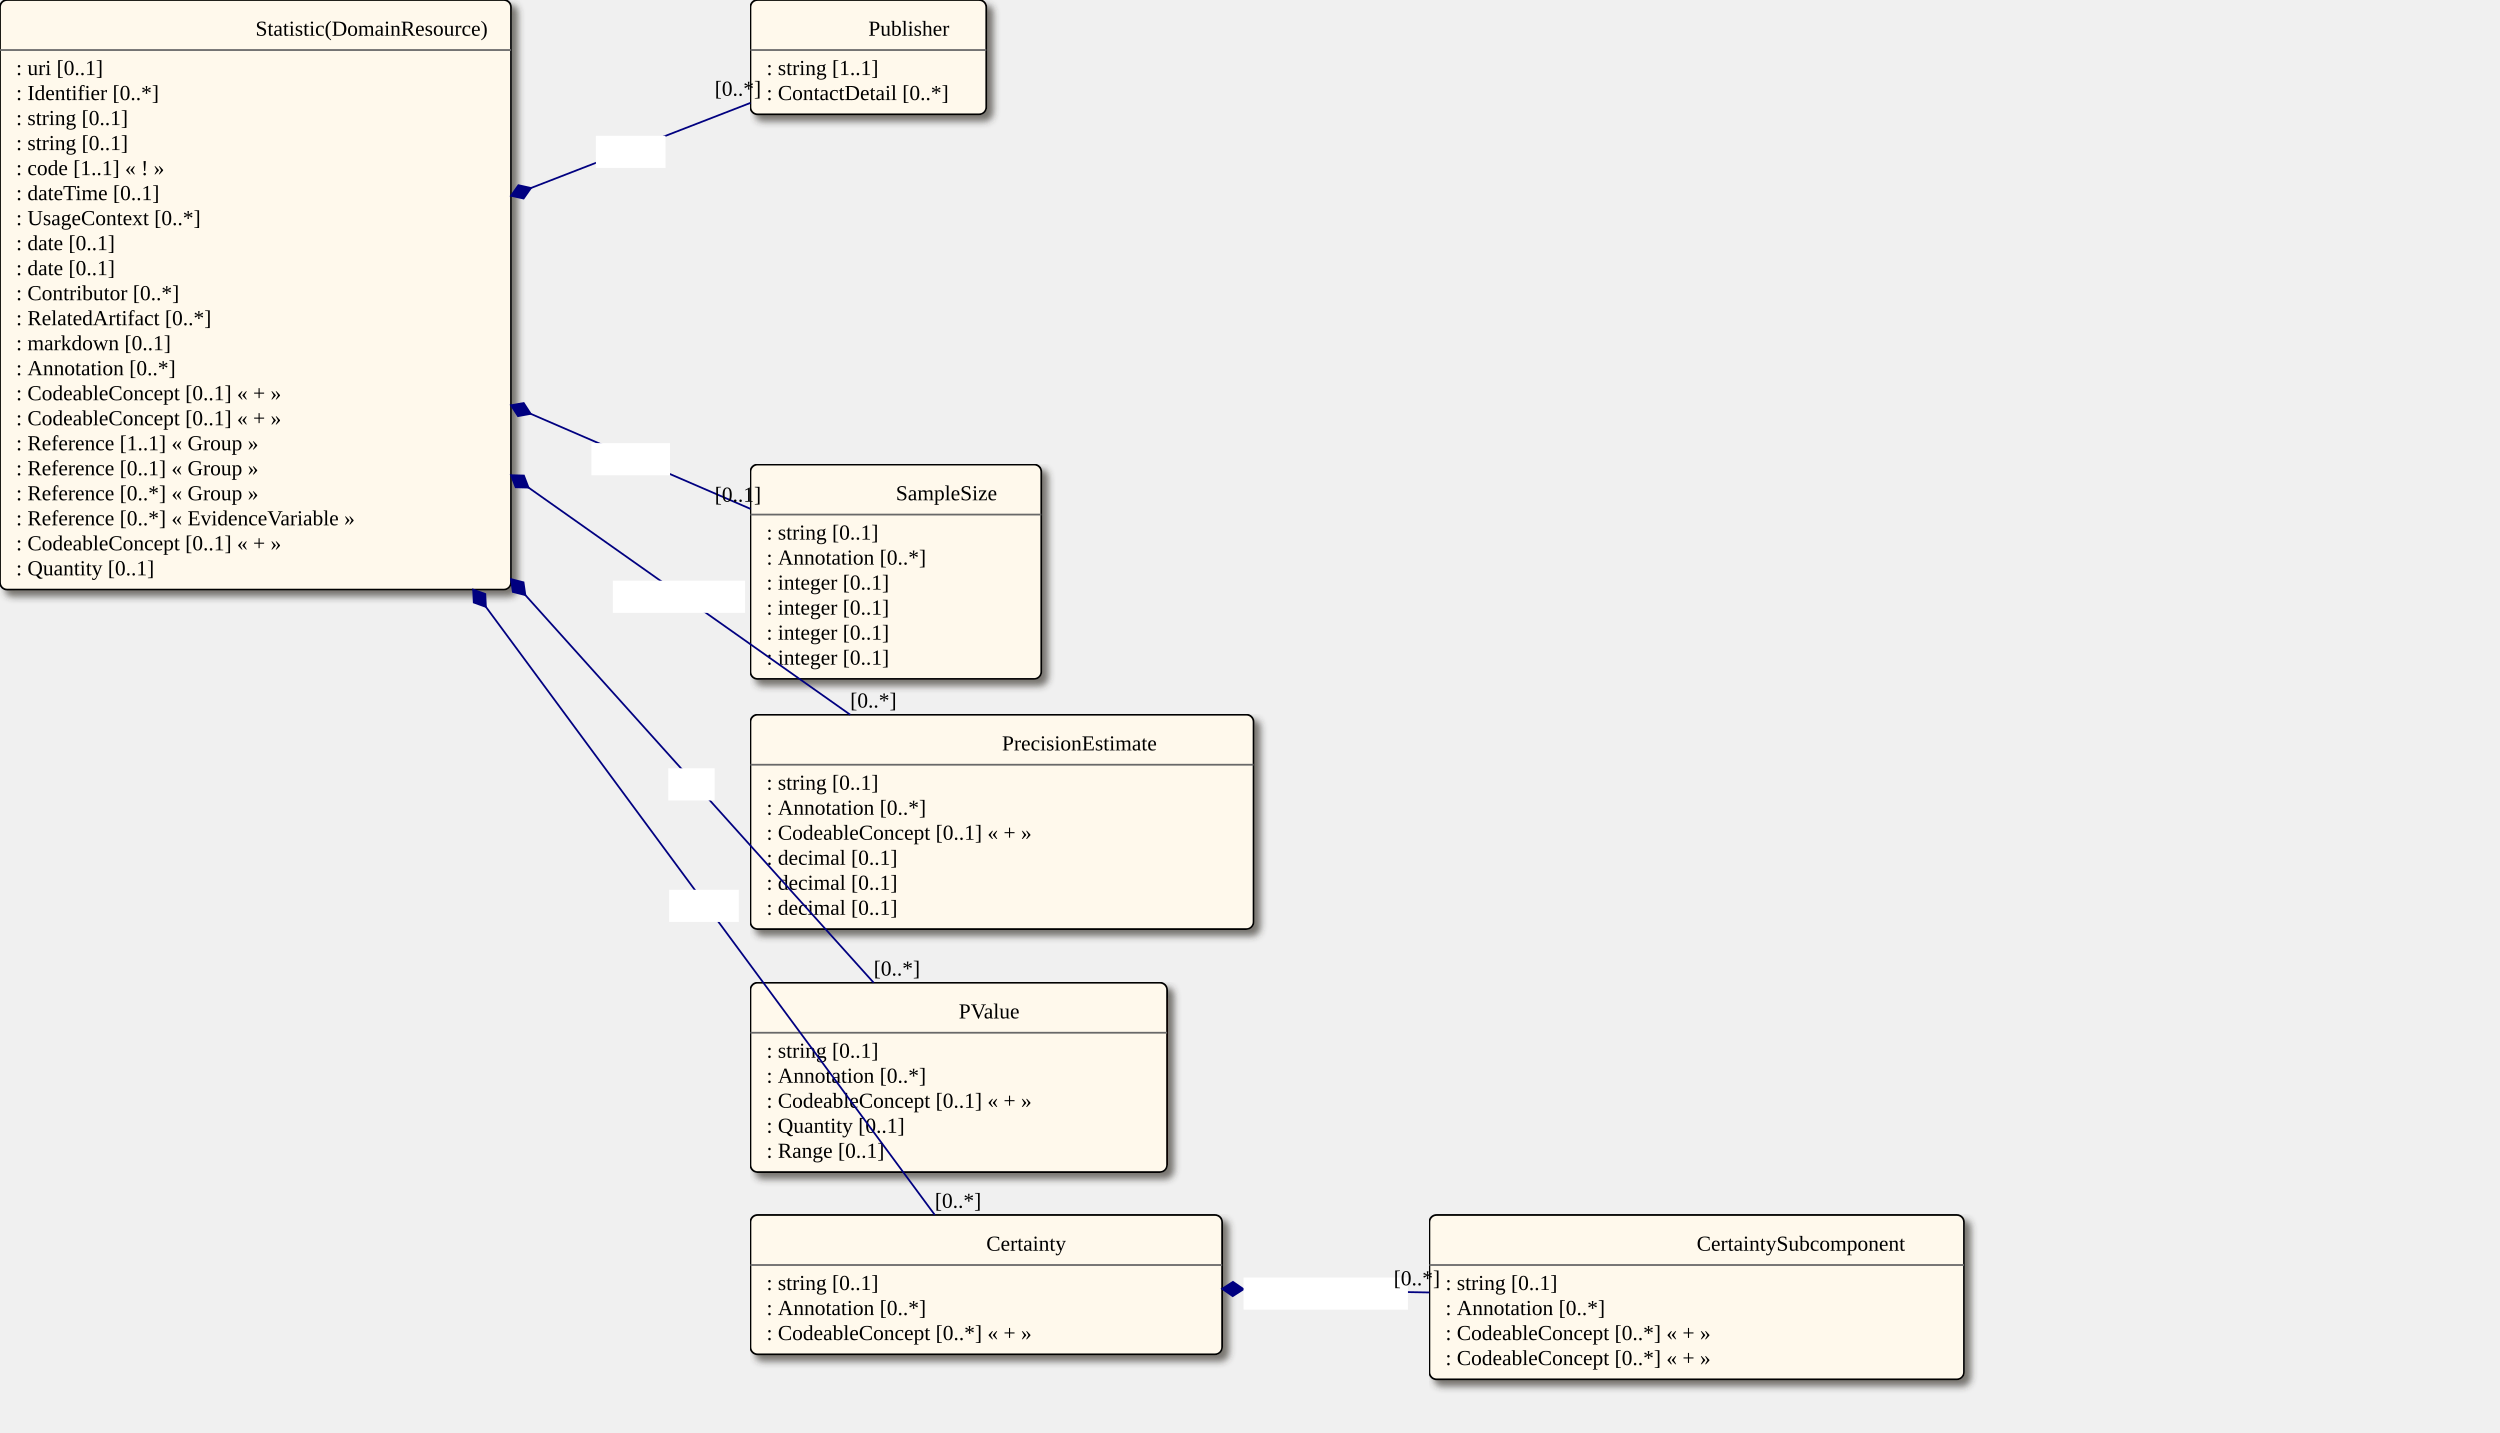
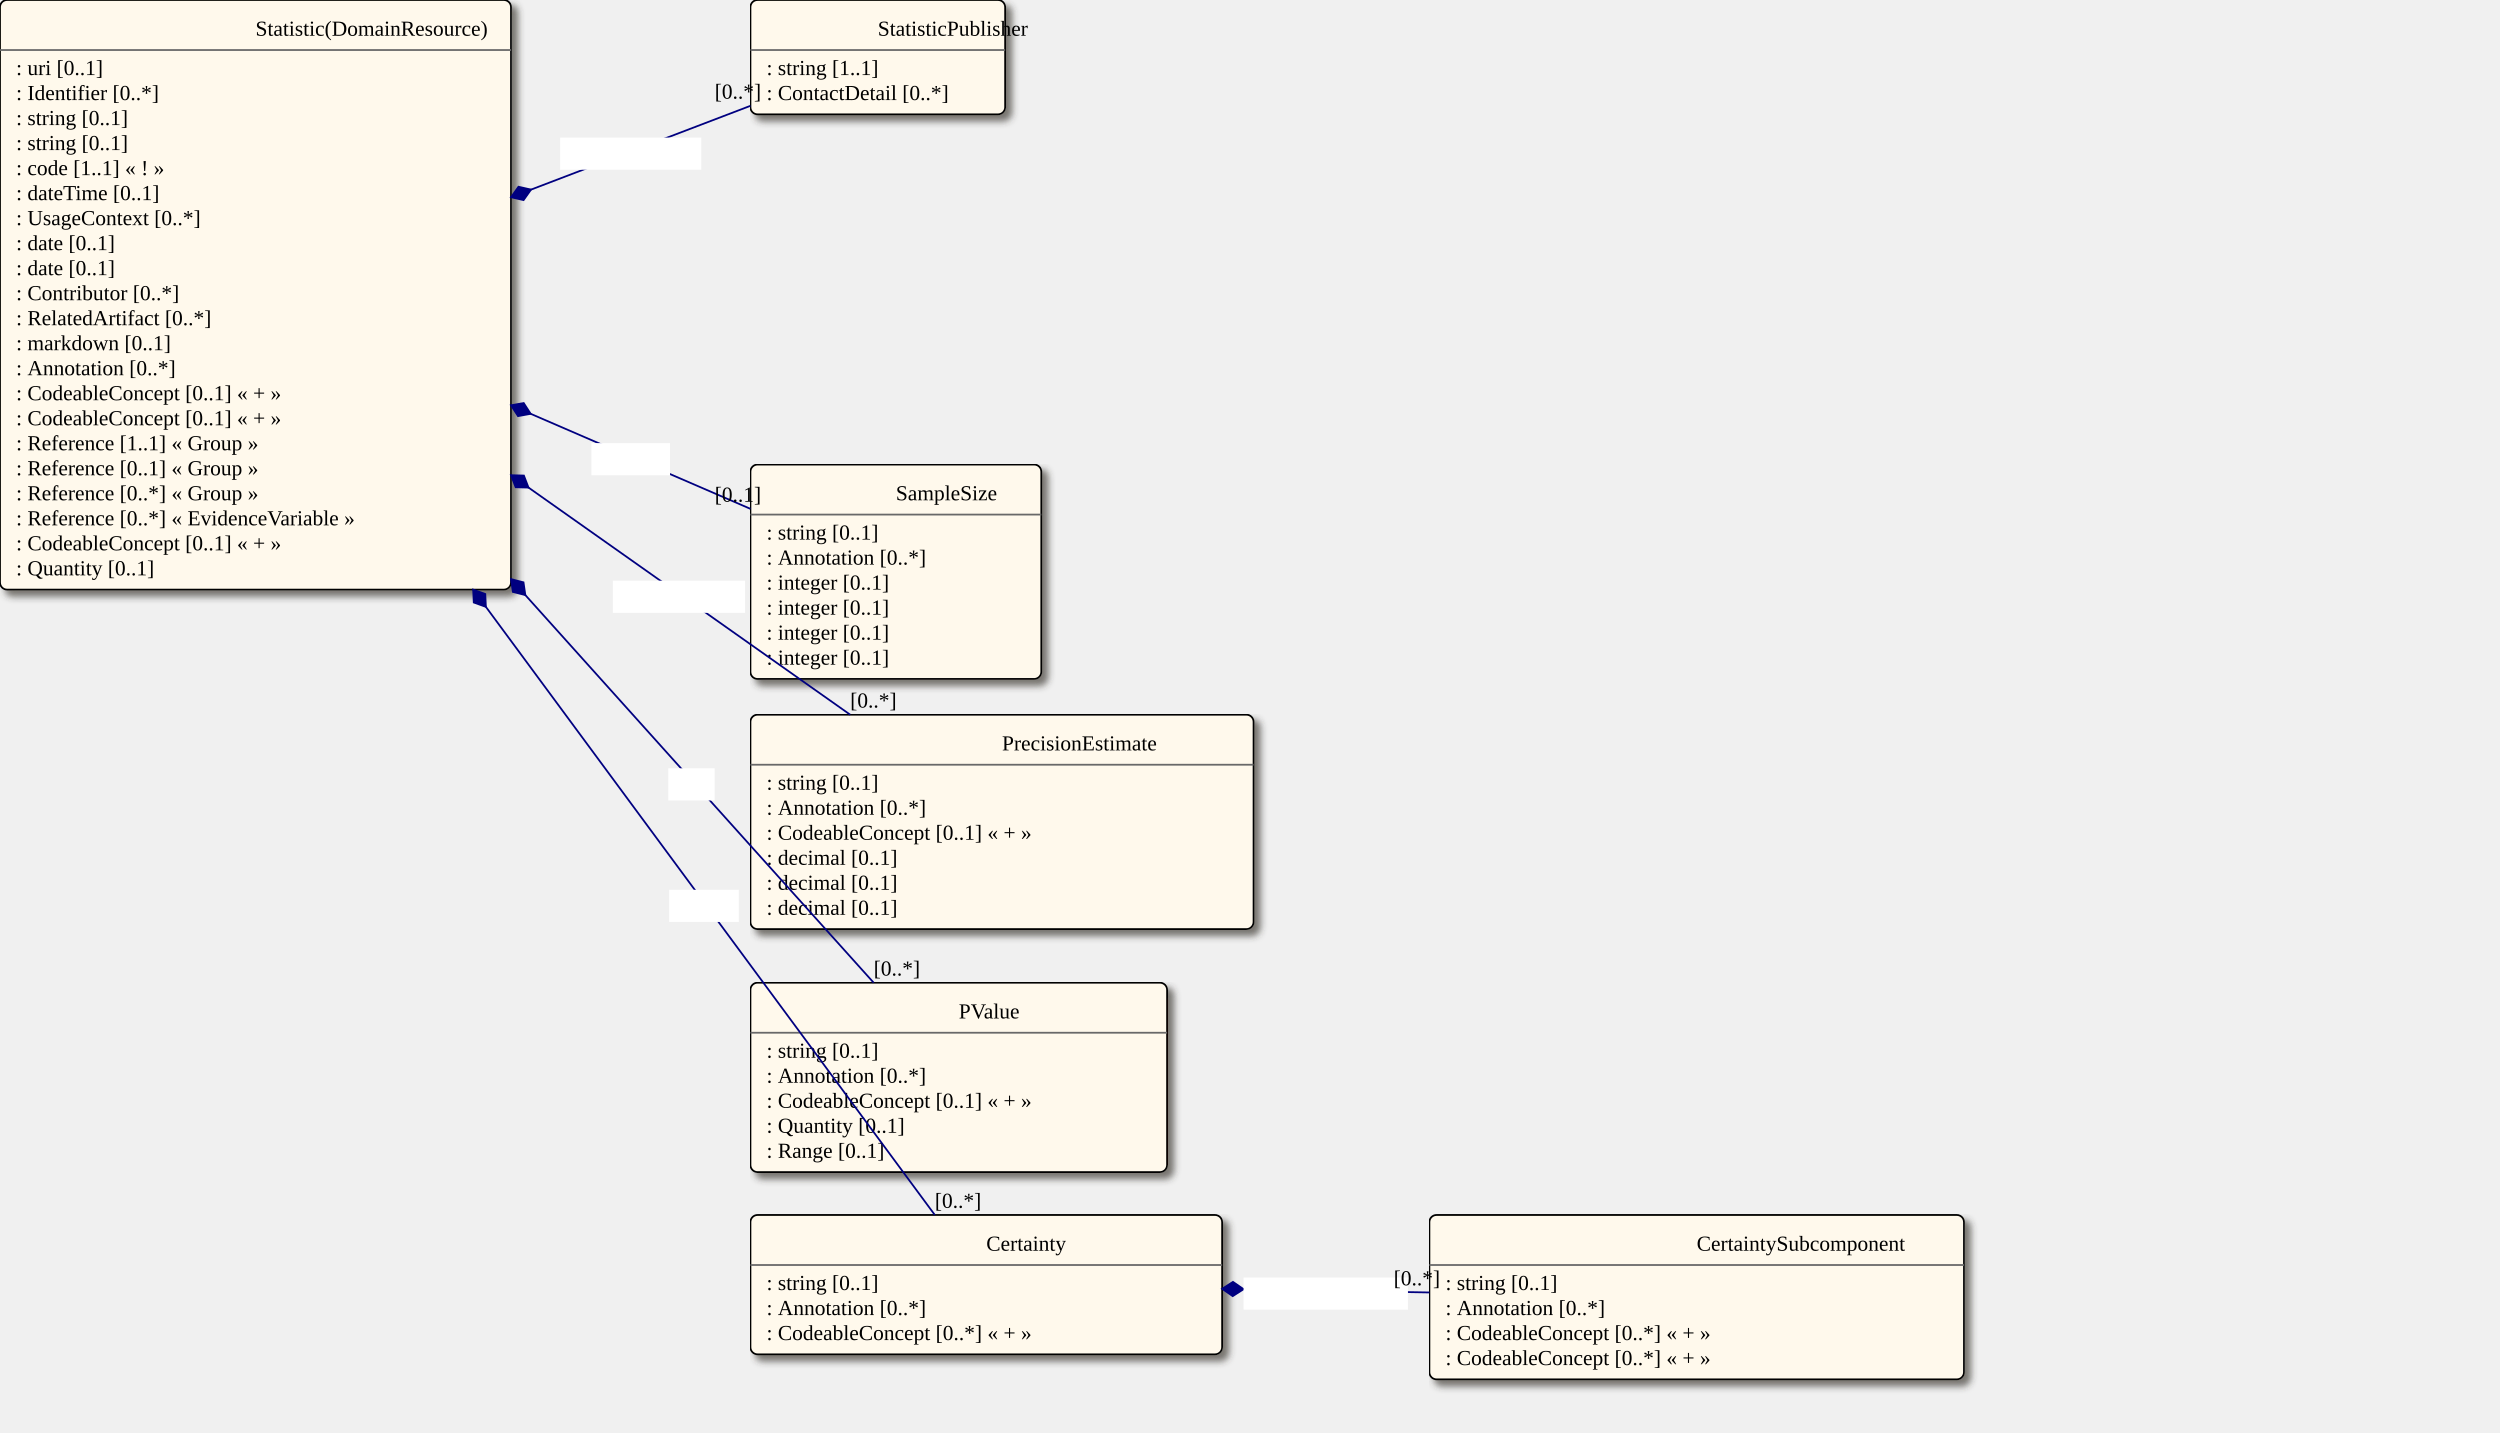
<svg xmlns="http://www.w3.org/2000/svg" xmlns:xlink="http://www.w3.org/1999/xlink" id="n164" version="1.1" width="1399.2" height="802.0">
  <defs>
    <filter id="shadow1" x="0" y="0" width="200%" height="200%">
      <feOffset result="offOut" in="SourceGraphic" dx="3" dy="3" />
      <feColorMatrix result="matrixOut" in="offOut" type="matrix" values="0.2 0 0 0 0 0 0.2 0 0 0 0 0 0.2 0 0 0 0 0 1 0" />
      <feGaussianBlur result="blurOut" in="matrixOut" stdDeviation="2" />
      <feBlend in="SourceGraphic" in2="blurOut" mode="normal" />
    </filter>
  </defs>
  <g id="n165">
    <rect id="Statistic" x="0.0" y="0.0" rx="4" ry="4" width="286.0" height="330.0" filter="url(#shadow1)" style="fill:#fff9ec;stroke:black;stroke-width:1" />
    <line id="n166" x1="0.0" y1="28.0" x2="286.0" y2="28.0" style="stroke:dimgrey;stroke-width:1" />
    <text id="n167" x="143.0" y="20.0" fill="black" class="diagram-class-title  diagram-class-resource">Statistic<tspan class="diagram-class-title-link"> (<a id="n168" xlink:href="domainresource.html" class="diagram-class-reference">DomainResource</a>)</tspan>
    </text>
    <text id="n169" x="6.0" y="42.0" fill="black" class="diagram-class-detail">
      <a id="n170" xlink:href="statistic-definitions.html#Statistic.url" /> : <a id="n171" xlink:href="datatypes.html#uri">uri</a> [0..1]</text>
    <text id="n175" x="6.0" y="56.0" fill="black" class="diagram-class-detail">
      <a id="n176" xlink:href="statistic-definitions.html#Statistic.identifier" /> : <a id="n177" xlink:href="datatypes.html#Identifier">Identifier</a> [0..*]</text>
    <text id="n181" x="6.0" y="70.0" fill="black" class="diagram-class-detail">
      <a id="n182" xlink:href="statistic-definitions.html#Statistic.version" /> : <a id="n183" xlink:href="datatypes.html#string">string</a> [0..1]</text>
    <text id="n187" x="6.0" y="84.0" fill="black" class="diagram-class-detail">
      <a id="n188" xlink:href="statistic-definitions.html#Statistic.title" /> : <a id="n189" xlink:href="datatypes.html#string">string</a> [0..1]</text>
    <text id="n193" x="6.0" y="98.0" fill="black" class="diagram-class-detail">
      <a id="n194" xlink:href="statistic-definitions.html#Statistic.status" /> : <a id="n195" xlink:href="datatypes.html#code">code</a> [1..1] « <a id="n196" xlink:href="valueset-publication-status.html" />! »</text>
    <text id="n203" x="6.0" y="112.0" fill="black" class="diagram-class-detail">
      <a id="n204" xlink:href="statistic-definitions.html#Statistic.date" /> : <a id="n205" xlink:href="datatypes.html#dateTime">dateTime</a> [0..1]</text>
    <text id="n209" x="6.0" y="126.0" fill="black" class="diagram-class-detail">
      <a id="n210" xlink:href="statistic-definitions.html#Statistic.useContext" /> : <a id="n211" xlink:href="metadatatypes.html#UsageContext">UsageContext</a> [0..*]</text>
    <text id="n215" x="6.0" y="140.0" fill="black" class="diagram-class-detail">
      <a id="n216" xlink:href="statistic-definitions.html#Statistic.approvalDate" /> : <a id="n217" xlink:href="datatypes.html#date">date</a> [0..1]</text>
    <text id="n221" x="6.0" y="154.0" fill="black" class="diagram-class-detail">
      <a id="n222" xlink:href="statistic-definitions.html#Statistic.lastReviewDate" /> : <a id="n223" xlink:href="datatypes.html#date">date</a> [0..1]</text>
    <text id="n227" x="6.0" y="168.0" fill="black" class="diagram-class-detail">
      <a id="n228" xlink:href="statistic-definitions.html#Statistic.contributor" /> : <a id="n229" xlink:href="metadatatypes.html#Contributor">Contributor</a> [0..*]</text>
    <text id="n233" x="6.0" y="182.0" fill="black" class="diagram-class-detail">
      <a id="n234" xlink:href="statistic-definitions.html#Statistic.relatedArtifact" /> : <a id="n235" xlink:href="metadatatypes.html#RelatedArtifact">RelatedArtifact</a> [0..*]</text>
    <text id="n239" x="6.0" y="196.0" fill="black" class="diagram-class-detail">
      <a id="n240" xlink:href="statistic-definitions.html#Statistic.description" /> : <a id="n241" xlink:href="datatypes.html#markdown">markdown</a> [0..1]</text>
    <text id="n245" x="6.0" y="210.0" fill="black" class="diagram-class-detail">
      <a id="n246" xlink:href="statistic-definitions.html#Statistic.note" /> : <a id="n247" xlink:href="datatypes.html#Annotation">Annotation</a> [0..*]</text>
    <text id="n251" x="6.0" y="224.0" fill="black" class="diagram-class-detail">
      <a id="n252" xlink:href="statistic-definitions.html#Statistic.synthesisType" /> : <a id="n253" xlink:href="datatypes.html#CodeableConcept">CodeableConcept</a> [0..1] « <a id="n254" xlink:href="valueset-synthesis-type.html" />+ »</text>
    <text id="n261" x="6.0" y="238.0" fill="black" class="diagram-class-detail">
      <a id="n262" xlink:href="statistic-definitions.html#Statistic.studyType" /> : <a id="n263" xlink:href="datatypes.html#CodeableConcept">CodeableConcept</a> [0..1] « <a id="n264" xlink:href="valueset-study-type.html" />+ »</text>
    <text id="n271" x="6.0" y="252.0" fill="black" class="diagram-class-detail">
      <a id="n272" xlink:href="statistic-definitions.html#Statistic.exposureBackground" /> : <a id="n273" xlink:href="references.html#Reference">Reference</a> [1..1] « <a id="n274" xlink:href="group.html#Group">Group</a> »</text>
    <text id="n279" x="6.0" y="266.0" fill="black" class="diagram-class-detail">
      <a id="n280" xlink:href="statistic-definitions.html#Statistic.exposure" /> : <a id="n281" xlink:href="references.html#Reference">Reference</a> [0..1] « <a id="n282" xlink:href="group.html#Group">Group</a> »</text>
    <text id="n287" x="6.0" y="280.0" fill="black" class="diagram-class-detail">
      <a id="n288" xlink:href="statistic-definitions.html#Statistic.exposureVariant" /> : <a id="n289" xlink:href="references.html#Reference">Reference</a> [0..*] « <a id="n290" xlink:href="group.html#Group">Group</a> »</text>
    <text id="n295" x="6.0" y="294.0" fill="black" class="diagram-class-detail">
      <a id="n296" xlink:href="statistic-definitions.html#Statistic.measuredVariable" /> : <a id="n297" xlink:href="references.html#Reference">Reference</a> [0..*] « <a id="n298" xlink:href="evidencevariable.html#EvidenceVariable">EvidenceVariable</a> »</text>
    <text id="n303" x="6.0" y="308.0" fill="black" class="diagram-class-detail">
      <a id="n304" xlink:href="statistic-definitions.html#Statistic.statisticType" /> : <a id="n305" xlink:href="datatypes.html#CodeableConcept">CodeableConcept</a> [0..1] « <a id="n306" xlink:href="valueset-statistic-type.html" />+ »</text>
    <text id="n313" x="6.0" y="322.0" fill="black" class="diagram-class-detail">
      <a id="n314" xlink:href="statistic-definitions.html#Statistic.quantity" /> : <a id="n315" xlink:href="datatypes.html#Quantity">Quantity</a> [0..1]</text>
  </g>
  <g id="n319">
-     <rect id="Statistic.publisher" x="420.0" y="0.0" rx="4" ry="4" width="132.0" height="64.0" filter="url(#shadow1)" style="fill:#fff9ec;stroke:black;stroke-width:1" />
-     <line id="n320" x1="420.0" y1="28.0" x2="552.0" y2="28.0" style="stroke:dimgrey;stroke-width:1" />
-     <text id="n321" x="486.0" y="20.0" fill="black" class="diagram-class-title">Publisher</text>
+     <rect id="Statistic.statisticPublisher" x="420.0" y="0.0" rx="4" ry="4" width="142.56" height="64.0" filter="url(#shadow1)" style="fill:#fff9ec;stroke:black;stroke-width:1" />
+     <line id="n320" x1="420.0" y1="28.0" x2="562.56" y2="28.0" style="stroke:dimgrey;stroke-width:1" />
+     <text id="n321" x="491.28" y="20.0" fill="black" class="diagram-class-title">StatisticPublisher</text>
    <text id="n322" x="426.0" y="42.0" fill="black" class="diagram-class-detail">
-       <a id="n323" xlink:href="statistic-definitions.html#Statistic.publisher.name" /> : <a id="n324" xlink:href="datatypes.html#string">string</a> [1..1]</text>
+       <a id="n323" xlink:href="statistic-definitions.html#Statistic.statisticPublisher.name" /> : <a id="n324" xlink:href="datatypes.html#string">string</a> [1..1]</text>
    <text id="n328" x="426.0" y="56.0" fill="black" class="diagram-class-detail">
-       <a id="n329" xlink:href="statistic-definitions.html#Statistic.publisher.contact" /> : <a id="n330" xlink:href="metadatatypes.html#ContactDetail">ContactDetail</a> [0..*]</text>
+       <a id="n329" xlink:href="statistic-definitions.html#Statistic.statisticPublisher.contact" /> : <a id="n330" xlink:href="metadatatypes.html#ContactDetail">ContactDetail</a> [0..*]</text>
  </g>
  <g id="n334">
    <rect id="Statistic.sampleSize" x="420.0" y="260.0" rx="4" ry="4" width="162.8" height="120.0" filter="url(#shadow1)" style="fill:#fff9ec;stroke:black;stroke-width:1" />
    <line id="n335" x1="420.0" y1="288.0" x2="582.8" y2="288.0" style="stroke:dimgrey;stroke-width:1" />
    <text id="n336" x="501.4" y="280.0" fill="black" class="diagram-class-title">SampleSize</text>
    <text id="n337" x="426.0" y="302.0" fill="black" class="diagram-class-detail">
      <a id="n338" xlink:href="statistic-definitions.html#Statistic.sampleSize.description" /> : <a id="n339" xlink:href="datatypes.html#string">string</a> [0..1]</text>
    <text id="n343" x="426.0" y="316.0" fill="black" class="diagram-class-detail">
      <a id="n344" xlink:href="statistic-definitions.html#Statistic.sampleSize.note" /> : <a id="n345" xlink:href="datatypes.html#Annotation">Annotation</a> [0..*]</text>
    <text id="n349" x="426.0" y="330.0" fill="black" class="diagram-class-detail">
      <a id="n350" xlink:href="statistic-definitions.html#Statistic.sampleSize.numberOfStudies" /> : <a id="n351" xlink:href="datatypes.html#integer">integer</a> [0..1]</text>
    <text id="n355" x="426.0" y="344.0" fill="black" class="diagram-class-detail">
      <a id="n356" xlink:href="statistic-definitions.html#Statistic.sampleSize.numberOfParticipants" /> : <a id="n357" xlink:href="datatypes.html#integer">integer</a> [0..1]</text>
    <text id="n361" x="426.0" y="358.0" fill="black" class="diagram-class-detail">
      <a id="n362" xlink:href="statistic-definitions.html#Statistic.sampleSize.knownDataCount" /> : <a id="n363" xlink:href="datatypes.html#integer">integer</a> [0..1]</text>
    <text id="n367" x="426.0" y="372.0" fill="black" class="diagram-class-detail">
      <a id="n368" xlink:href="statistic-definitions.html#Statistic.sampleSize.numeratorCount" /> : <a id="n369" xlink:href="datatypes.html#integer">integer</a> [0..1]</text>
  </g>
  <g id="n373">
    <rect id="Statistic.precisionEstimate" x="420.0" y="400.0" rx="4" ry="4" width="281.6" height="120.0" filter="url(#shadow1)" style="fill:#fff9ec;stroke:black;stroke-width:1" />
    <line id="n374" x1="420.0" y1="428.0" x2="701.6" y2="428.0" style="stroke:dimgrey;stroke-width:1" />
    <text id="n375" x="560.8" y="420.0" fill="black" class="diagram-class-title">PrecisionEstimate</text>
    <text id="n376" x="426.0" y="442.0" fill="black" class="diagram-class-detail">
      <a id="n377" xlink:href="statistic-definitions.html#Statistic.precisionEstimate.description" /> : <a id="n378" xlink:href="datatypes.html#string">string</a> [0..1]</text>
    <text id="n382" x="426.0" y="456.0" fill="black" class="diagram-class-detail">
      <a id="n383" xlink:href="statistic-definitions.html#Statistic.precisionEstimate.note" /> : <a id="n384" xlink:href="datatypes.html#Annotation">Annotation</a> [0..*]</text>
    <text id="n388" x="426.0" y="470.0" fill="black" class="diagram-class-detail">
      <a id="n389" xlink:href="statistic-definitions.html#Statistic.precisionEstimate.type" /> : <a id="n390" xlink:href="datatypes.html#CodeableConcept">CodeableConcept</a> [0..1] « <a id="n391" xlink:href="valueset-precision-estimate-type.html" />+ »</text>
    <text id="n398" x="426.0" y="484.0" fill="black" class="diagram-class-detail">
      <a id="n399" xlink:href="statistic-definitions.html#Statistic.precisionEstimate.level" /> : <a id="n400" xlink:href="datatypes.html#decimal">decimal</a> [0..1]</text>
    <text id="n404" x="426.0" y="498.0" fill="black" class="diagram-class-detail">
      <a id="n405" xlink:href="statistic-definitions.html#Statistic.precisionEstimate.from" /> : <a id="n406" xlink:href="datatypes.html#decimal">decimal</a> [0..1]</text>
    <text id="n410" x="426.0" y="512.0" fill="black" class="diagram-class-detail">
      <a id="n411" xlink:href="statistic-definitions.html#Statistic.precisionEstimate.to" /> : <a id="n412" xlink:href="datatypes.html#decimal">decimal</a> [0..1]</text>
  </g>
  <g id="n416">
    <rect id="Statistic.pValue" x="420.0" y="550.0" rx="4" ry="4" width="233.2" height="106.0" filter="url(#shadow1)" style="fill:#fff9ec;stroke:black;stroke-width:1" />
    <line id="n417" x1="420.0" y1="578.0" x2="653.2" y2="578.0" style="stroke:dimgrey;stroke-width:1" />
    <text id="n418" x="536.6" y="570.0" fill="black" class="diagram-class-title">PValue</text>
    <text id="n419" x="426.0" y="592.0" fill="black" class="diagram-class-detail">
      <a id="n420" xlink:href="statistic-definitions.html#Statistic.pValue.description" /> : <a id="n421" xlink:href="datatypes.html#string">string</a> [0..1]</text>
    <text id="n425" x="426.0" y="606.0" fill="black" class="diagram-class-detail">
      <a id="n426" xlink:href="statistic-definitions.html#Statistic.pValue.note" /> : <a id="n427" xlink:href="datatypes.html#Annotation">Annotation</a> [0..*]</text>
    <text id="n431" x="426.0" y="620.0" fill="black" class="diagram-class-detail">
      <a id="n432" xlink:href="statistic-definitions.html#Statistic.pValue.type" /> : <a id="n433" xlink:href="datatypes.html#CodeableConcept">CodeableConcept</a> [0..1] « <a id="n434" xlink:href="valueset-pvalue-type.html" />+ »</text>
    <text id="n441" x="426.0" y="634.0" fill="black" class="diagram-class-detail">
      <a id="n442" xlink:href="statistic-definitions.html#Statistic.pValue.quantity" /> : <a id="n443" xlink:href="datatypes.html#Quantity">Quantity</a> [0..1]</text>
    <text id="n447" x="426.0" y="648.0" fill="black" class="diagram-class-detail">
      <a id="n448" xlink:href="statistic-definitions.html#Statistic.pValue.range" /> : <a id="n449" xlink:href="datatypes.html#Range">Range</a> [0..1]</text>
  </g>
  <g id="n453">
    <rect id="Statistic.certainty" x="420.0" y="680.0" rx="4" ry="4" width="264.0" height="78.0" filter="url(#shadow1)" style="fill:#fff9ec;stroke:black;stroke-width:1" />
    <line id="n454" x1="420.0" y1="708.0" x2="684.0" y2="708.0" style="stroke:dimgrey;stroke-width:1" />
    <text id="n455" x="552.0" y="700.0" fill="black" class="diagram-class-title">Certainty</text>
    <text id="n456" x="426.0" y="722.0" fill="black" class="diagram-class-detail">
      <a id="n457" xlink:href="statistic-definitions.html#Statistic.certainty.description" /> : <a id="n458" xlink:href="datatypes.html#string">string</a> [0..1]</text>
    <text id="n462" x="426.0" y="736.0" fill="black" class="diagram-class-detail">
      <a id="n463" xlink:href="statistic-definitions.html#Statistic.certainty.note" /> : <a id="n464" xlink:href="datatypes.html#Annotation">Annotation</a> [0..*]</text>
    <text id="n468" x="426.0" y="750.0" fill="black" class="diagram-class-detail">
      <a id="n469" xlink:href="statistic-definitions.html#Statistic.certainty.rating" /> : <a id="n470" xlink:href="datatypes.html#CodeableConcept">CodeableConcept</a> [0..*] « <a id="n471" xlink:href="valueset-certainty-rating.html" />+ »</text>
  </g>
  <g id="n478">
    <rect id="Statistic.certainty.certaintySubcomponent" x="800.0" y="680.0" rx="4" ry="4" width="299.2" height="92.0" filter="url(#shadow1)" style="fill:#fff9ec;stroke:black;stroke-width:1" />
    <line id="n479" x1="800.0" y1="708.0" x2="1099.2" y2="708.0" style="stroke:dimgrey;stroke-width:1" />
    <text id="n480" x="949.6" y="700.0" fill="black" class="diagram-class-title">CertaintySubcomponent</text>
    <text id="n481" x="806.0" y="722.0" fill="black" class="diagram-class-detail">
      <a id="n482" xlink:href="statistic-definitions.html#Statistic.certainty.certaintySubcomponent.description" /> : <a id="n483" xlink:href="datatypes.html#string">string</a> [0..1]</text>
    <text id="n487" x="806.0" y="736.0" fill="black" class="diagram-class-detail">
      <a id="n488" xlink:href="statistic-definitions.html#Statistic.certainty.certaintySubcomponent.note" /> : <a id="n489" xlink:href="datatypes.html#Annotation">Annotation</a> [0..*]</text>
    <text id="n493" x="806.0" y="750.0" fill="black" class="diagram-class-detail">
      <a id="n494" xlink:href="statistic-definitions.html#Statistic.certainty.certaintySubcomponent.type" /> : <a id="n495" xlink:href="datatypes.html#CodeableConcept">CodeableConcept</a> [0..*] « <a id="n496" xlink:href="valueset-certainty-subcomponent-type.html" />+ »</text>
    <text id="n503" x="806.0" y="764.0" fill="black" class="diagram-class-detail">
      <a id="n504" xlink:href="statistic-definitions.html#Statistic.certainty.certaintySubcomponent.rating" /> : <a id="n505" xlink:href="datatypes.html#CodeableConcept">CodeableConcept</a> [0..*] « <a id="n506" xlink:href="valueset-certainty-subcomponent-rating.html" />+ »</text>
  </g>
-   <line id="n513" x1="286.0" y1="109.551" x2="420.0" y2="57.592" style="stroke:navy;stroke-width:1" />
-   <polygon id="n514" points="286.0,109.551 292.0,113.551 298.0,109.551 292.0,105.551 286.0,109.551" style="fill:navy;stroke:navy;stroke-width:1" transform="rotate(-21.19406 286.0 109.551)" />
-   <rect id="n515" x="333.5" y="76.0" width="39.0" height="18.0" style="fill:white;stroke:black;stroke-width:0" />
-   <text id="n516" x="353.0" y="86.0" fill="black" class="diagram-class-linkage">
-     <a id="n517" xlink:href="statistic-definitions.html#Statistic.publisher" />
+   <line id="n513" x1="286.0" y1="110.392" x2="420.0" y2="59.22" style="stroke:navy;stroke-width:1" />
+   <polygon id="n514" points="286.0,110.392 292.0,114.392 298.0,110.392 292.0,106.392 286.0,110.392" style="fill:navy;stroke:navy;stroke-width:1" transform="rotate(-20.90069 286.0 110.3916)" />
+   <rect id="n515" x="313.5" y="77.0" width="79.0" height="18.0" style="fill:white;stroke:black;stroke-width:0" />
+   <text id="n516" x="353.0" y="87.0" fill="black" class="diagram-class-linkage">
+     <a id="n517" xlink:href="statistic-definitions.html#Statistic.statisticPublisher" />
  </text>
-   <text id="n518" x="400.0" y="53.592" fill="black" class="diagram-class-linkage">[0..*]</text>
+   <text id="n518" x="400.0" y="55.22" fill="black" class="diagram-class-linkage">[0..*]</text>
  <line id="n519" x1="286.0" y1="226.844" x2="420.0" y2="284.796" style="stroke:navy;stroke-width:1" />
  <polygon id="n520" points="286.0,226.844 292.0,230.844 298.0,226.844 292.0,222.844 286.0,226.844" style="fill:navy;stroke:navy;stroke-width:1" transform="rotate(23.38741 286.0 226.8443)" />
  <rect id="n521" x="331.0" y="248.0" width="44.0" height="18.0" style="fill:white;stroke:black;stroke-width:0" />
  <text id="n522" x="353.0" y="258.0" fill="black" class="diagram-class-linkage">
    <a id="n523" xlink:href="statistic-definitions.html#Statistic.sampleSize" />
  </text>
  <text id="n524" x="400.0" y="280.796" fill="black" class="diagram-class-linkage">[0..1]</text>
  <line id="n525" x1="286.0" y1="265.969" x2="475.824" y2="400.0" style="stroke:navy;stroke-width:1" />
  <polygon id="n526" points="286.0,265.969 292.0,269.969 298.0,265.969 292.0,261.969 286.0,265.969" style="fill:navy;stroke:navy;stroke-width:1" transform="rotate(35.22513 286.0 265.9694)" />
  <rect id="n527" x="343.0" y="325.0" width="74.0" height="18.0" style="fill:white;stroke:black;stroke-width:0" />
  <text id="n528" x="380.0" y="335.0" fill="black" class="diagram-class-linkage">
    <a id="n529" xlink:href="statistic-definitions.html#Statistic.precisionEstimate" />
  </text>
  <text id="n530" x="475.824" y="396.0" fill="black" class="diagram-class-linkage">[0..*]</text>
  <line id="n531" x1="286.0" y1="324.131" x2="488.973" y2="550" style="stroke:navy;stroke-width:1" />
  <polygon id="n532" points="286.0,324.131 292.0,328.131 298.0,324.131 292.0,320.131 286.0,324.131" style="fill:navy;stroke:navy;stroke-width:1" transform="rotate(48.05618 286.0 324.1311)" />
  <rect id="n533" x="374.0" y="430.0" width="26.0" height="18.0" style="fill:white;stroke:black;stroke-width:0" />
  <text id="n534" x="387.0" y="440.0" fill="black" class="diagram-class-linkage">
    <a id="n535" xlink:href="statistic-definitions.html#Statistic.pValue" />
  </text>
  <text id="n536" x="488.973" y="546" fill="black" class="diagram-class-linkage">[0..*]</text>
  <line id="n537" x1="684.0" y1="721.324" x2="800.0" y2="723.366" style="stroke:navy;stroke-width:1" />
  <polygon id="n538" points="684.0,721.324 690.0,725.324 696.0,721.324 690.0,717.324 684.0,721.324" style="fill:navy;stroke:navy;stroke-width:1" transform="rotate(1.008624 684.0 721.3239)" />
  <rect id="n539" x="696.0" y="715.0" width="92.0" height="18.0" style="fill:white;stroke:black;stroke-width:0" />
  <text id="n540" x="742.0" y="725.0" fill="black" class="diagram-class-linkage">
    <a id="n541" xlink:href="statistic-definitions.html#Statistic.certainty.certaintySubcomponent" />
  </text>
  <text id="n542" x="780.0" y="719.366" fill="black" class="diagram-class-linkage">[0..*]</text>
  <line id="n543" x1="264.814" y1="330.0" x2="523.208" y2="680.0" style="stroke:navy;stroke-width:1" />
  <polygon id="n544" points="264.814,330.0 270.814,334.0 276.814,330.0 270.814,326.0 264.814,330.0" style="fill:navy;stroke:navy;stroke-width:1" transform="rotate(53.56277 264.8141 330.0)" />
  <rect id="n545" x="374.5" y="498.0" width="39.0" height="18.0" style="fill:white;stroke:black;stroke-width:0" />
  <text id="n546" x="394.0" y="508.0" fill="black" class="diagram-class-linkage">
    <a id="n547" xlink:href="statistic-definitions.html#Statistic.certainty" />
  </text>
  <text id="n548" x="523.208" y="676.0" fill="black" class="diagram-class-linkage">[0..*]</text>
</svg>
